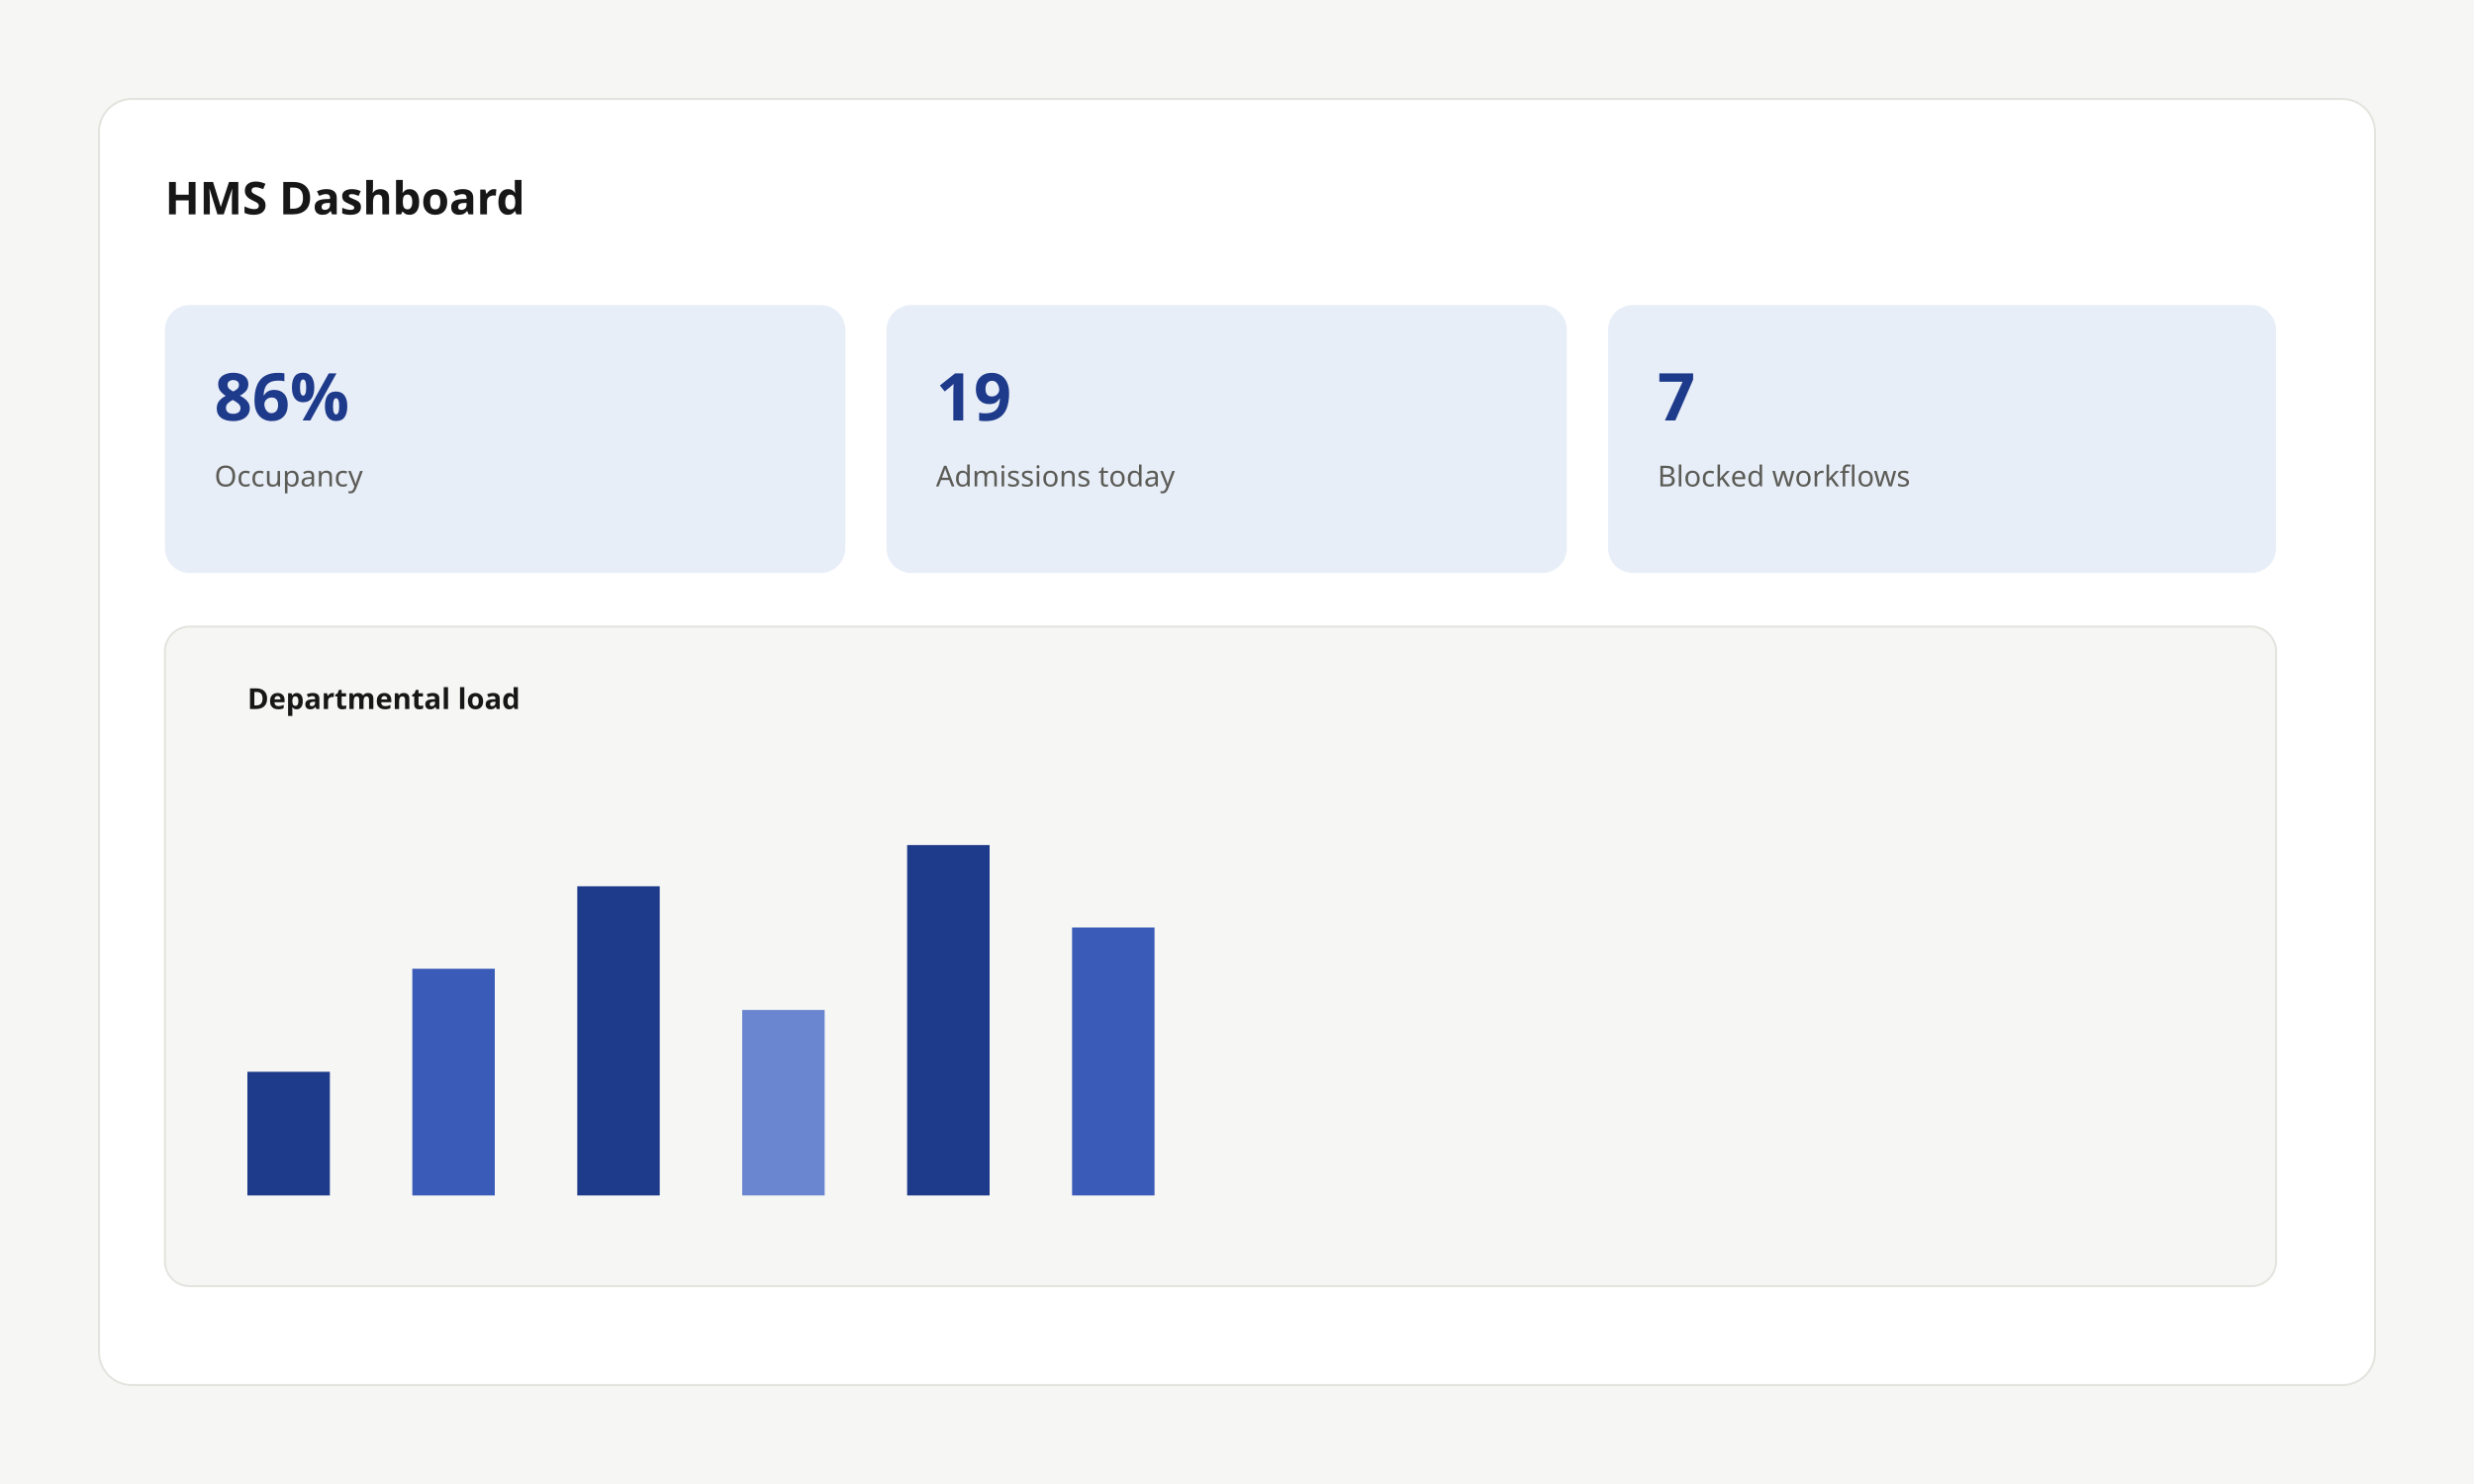
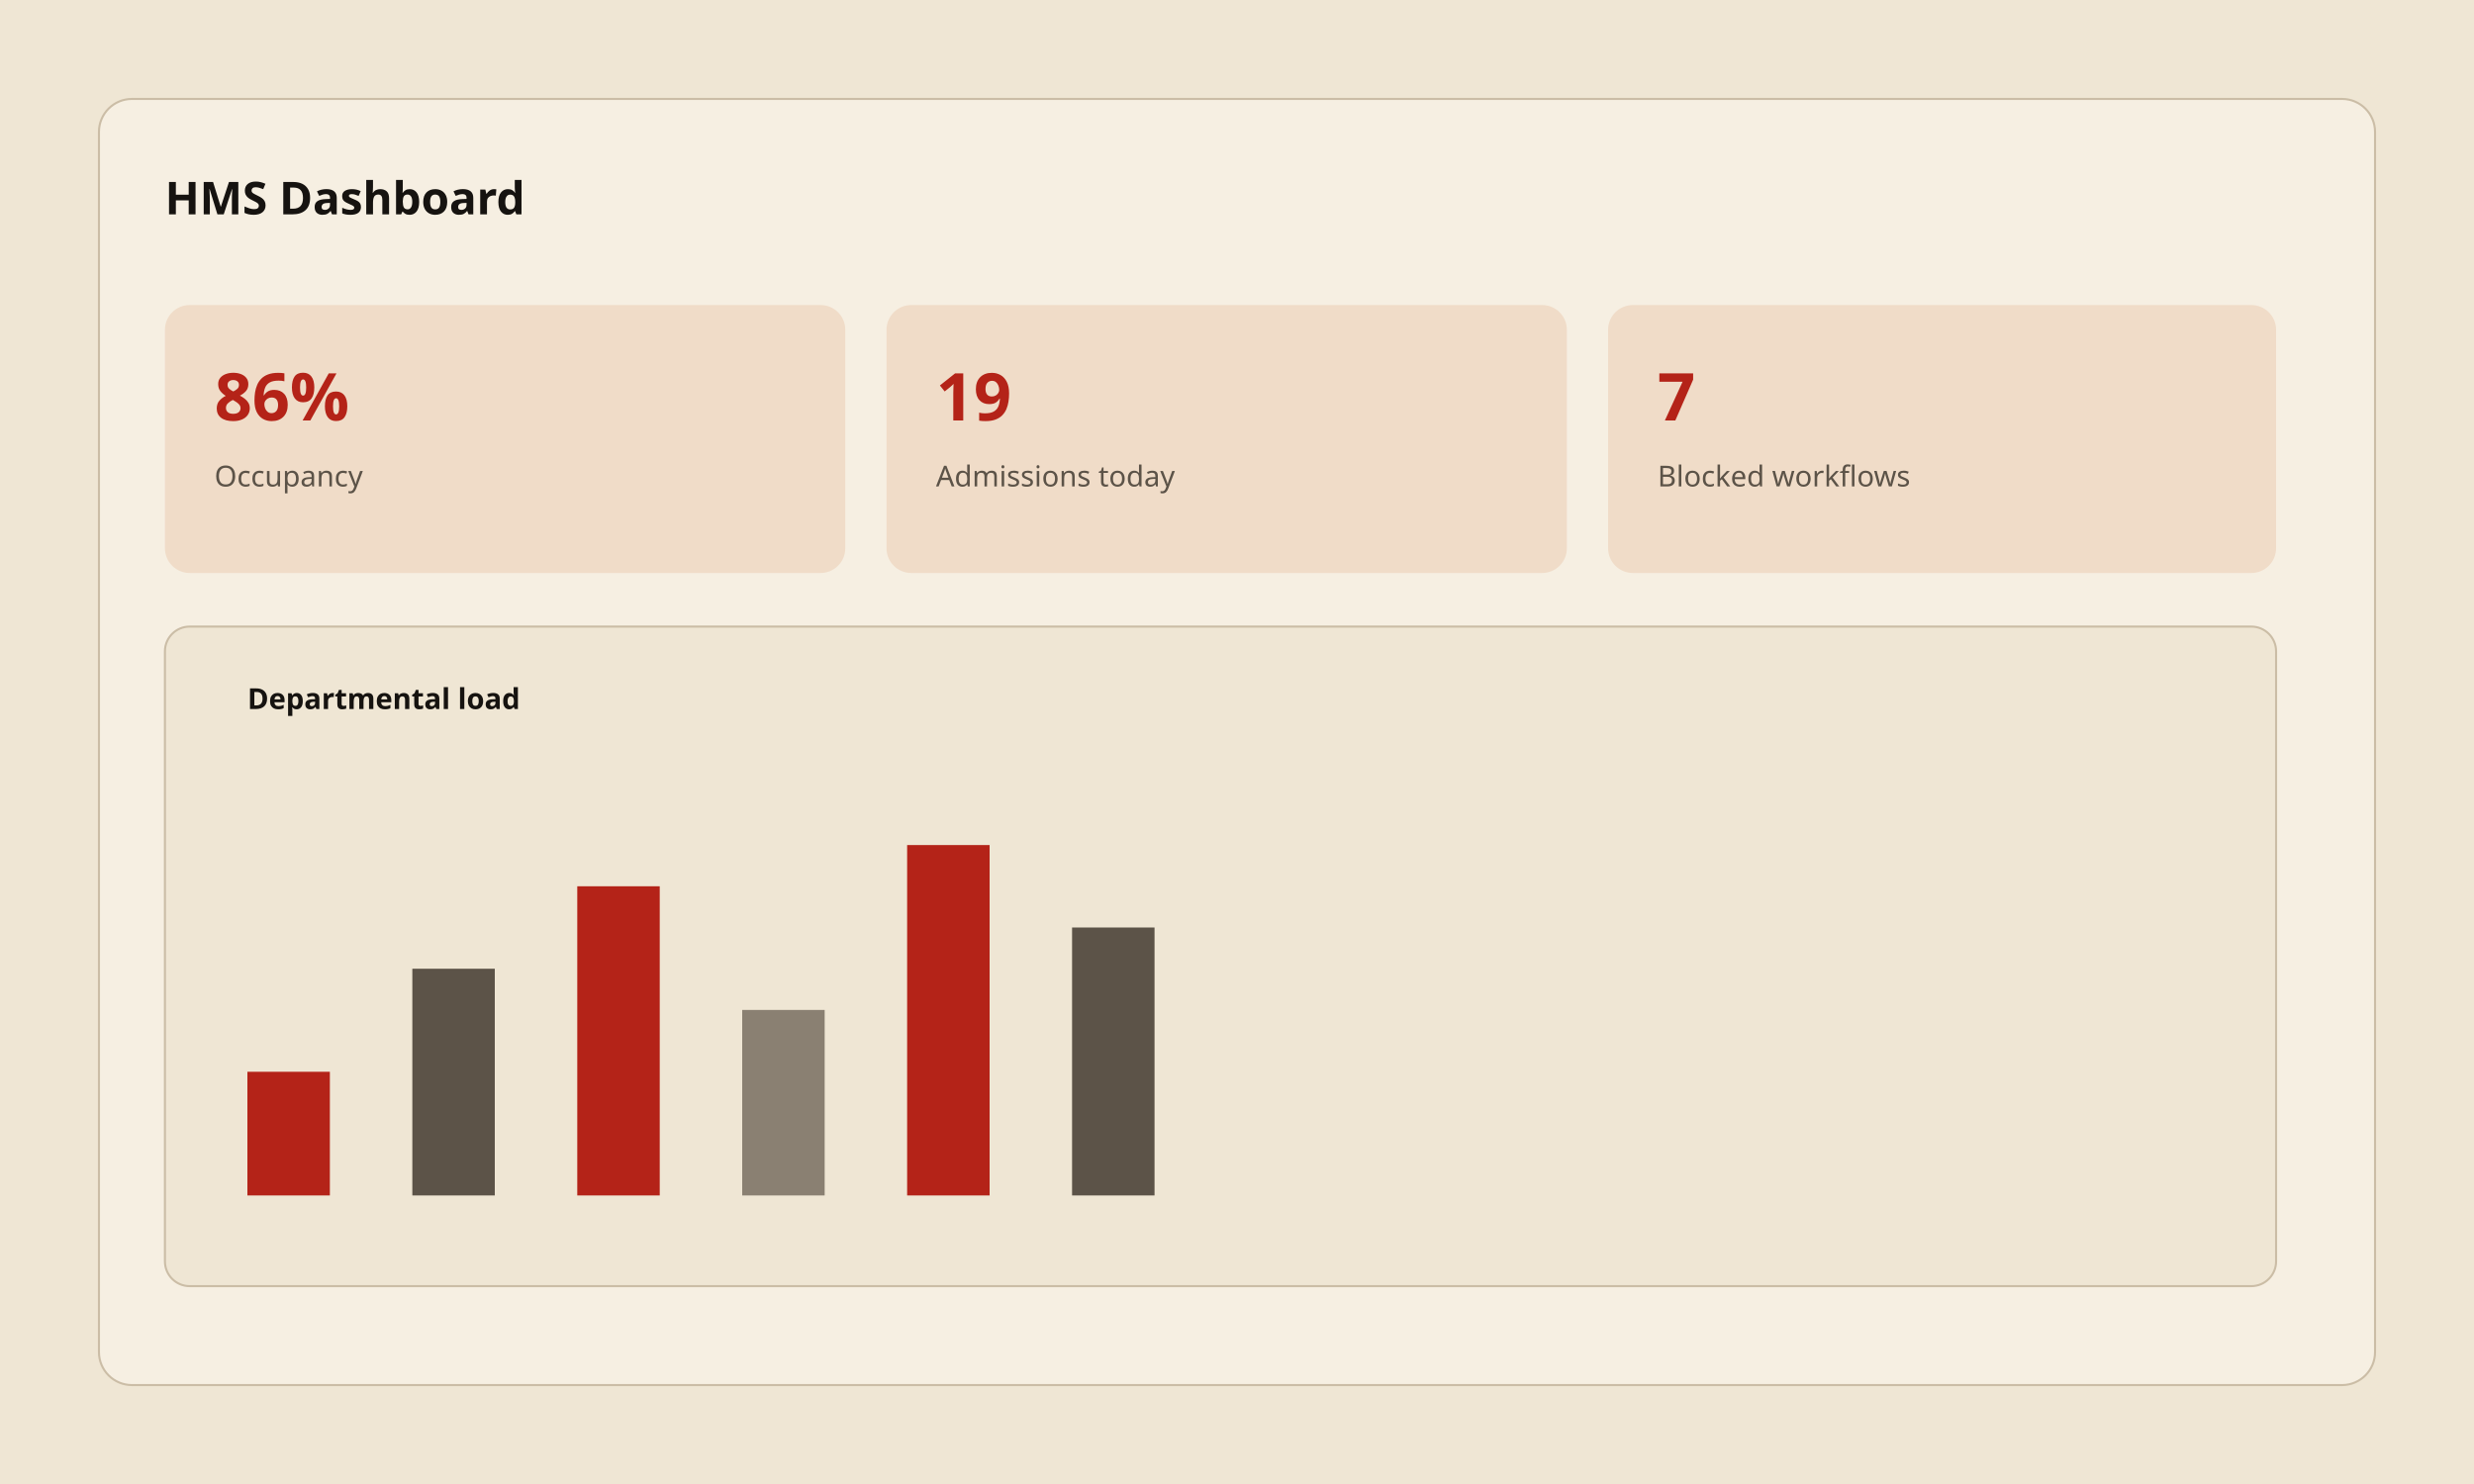
<svg xmlns="http://www.w3.org/2000/svg" viewBox="0 0 1200 720" fill="none">
-   <rect width="1200" height="720" fill="#f6f6f4" />
-   <rect x="48" y="48" width="1104" height="624" rx="16" fill="#ffffff" stroke="#e4e4df" />
-   <text x="80" y="104" fill="#171717" font-family="ui-sans-serif, system-ui" font-size="22" font-weight="600">HMS Dashboard</text>
-   <rect x="80" y="148" width="330" height="130" rx="12" fill="#e8eef8" />
-   <rect x="430" y="148" width="330" height="130" rx="12" fill="#e8eef8" />
-   <rect x="780" y="148" width="324" height="130" rx="12" fill="#e8eef8" />
-   <text x="104" y="204" fill="#1e3a8a" font-family="ui-sans-serif, system-ui" font-size="32" font-weight="600">86%</text>
-   <text x="104" y="236" fill="#5c5c57" font-family="ui-sans-serif, system-ui" font-size="14">Occupancy</text>
-   <text x="454" y="204" fill="#1e3a8a" font-family="ui-sans-serif, system-ui" font-size="32" font-weight="600">19</text>
-   <text x="454" y="236" fill="#5c5c57" font-family="ui-sans-serif, system-ui" font-size="14">Admissions today</text>
-   <text x="804" y="204" fill="#1e3a8a" font-family="ui-sans-serif, system-ui" font-size="32" font-weight="600">7</text>
-   <text x="804" y="236" fill="#5c5c57" font-family="ui-sans-serif, system-ui" font-size="14">Blocked workflows</text>
-   <rect x="80" y="304" width="1024" height="320" rx="12" fill="#f6f6f4" stroke="#e4e4df" />
-   <rect x="120" y="520" width="40" height="60" fill="#1e3a8a" />
-   <rect x="200" y="470" width="40" height="110" fill="#3b5bb8" />
-   <rect x="280" y="430" width="40" height="150" fill="#1e3a8a" />
-   <rect x="360" y="490" width="40" height="90" fill="#6b86d1" />
-   <rect x="440" y="410" width="40" height="170" fill="#1e3a8a" />
-   <rect x="520" y="450" width="40" height="130" fill="#3b5bb8" />
-   <text x="120" y="344" fill="#171717" font-family="ui-sans-serif, system-ui" font-size="14" font-weight="600">Departmental load</text>
+   <rect width="1200" height="720" fill="#efe6d4" />
+   <rect x="48" y="48" width="1104" height="624" rx="16" fill="#f6efe2" stroke="#cbbda6" />
+   <text x="80" y="104" fill="#161310" font-family="ui-sans-serif, system-ui" font-size="22" font-weight="600">HMS Dashboard</text>
+   <rect x="80" y="148" width="330" height="130" rx="12" fill="#f0dcc8" />
+   <rect x="430" y="148" width="330" height="130" rx="12" fill="#f0dcc8" />
+   <rect x="780" y="148" width="324" height="130" rx="12" fill="#f0dcc8" />
+   <text x="104" y="204" fill="#b42318" font-family="ui-sans-serif, system-ui" font-size="32" font-weight="600">86%</text>
+   <text x="104" y="236" fill="#5c5348" font-family="ui-sans-serif, system-ui" font-size="14">Occupancy</text>
+   <text x="454" y="204" fill="#b42318" font-family="ui-sans-serif, system-ui" font-size="32" font-weight="600">19</text>
+   <text x="454" y="236" fill="#5c5348" font-family="ui-sans-serif, system-ui" font-size="14">Admissions today</text>
+   <text x="804" y="204" fill="#b42318" font-family="ui-sans-serif, system-ui" font-size="32" font-weight="600">7</text>
+   <text x="804" y="236" fill="#5c5348" font-family="ui-sans-serif, system-ui" font-size="14">Blocked workflows</text>
+   <rect x="80" y="304" width="1024" height="320" rx="12" fill="#efe6d4" stroke="#cbbda6" />
+   <rect x="120" y="520" width="40" height="60" fill="#b42318" />
+   <rect x="200" y="470" width="40" height="110" fill="#5c5348" />
+   <rect x="280" y="430" width="40" height="150" fill="#b42318" />
+   <rect x="360" y="490" width="40" height="90" fill="#8a8072" />
+   <rect x="440" y="410" width="40" height="170" fill="#b42318" />
+   <rect x="520" y="450" width="40" height="130" fill="#5c5348" />
+   <text x="120" y="344" fill="#161310" font-family="ui-sans-serif, system-ui" font-size="14" font-weight="600">Departmental load</text>
</svg>
